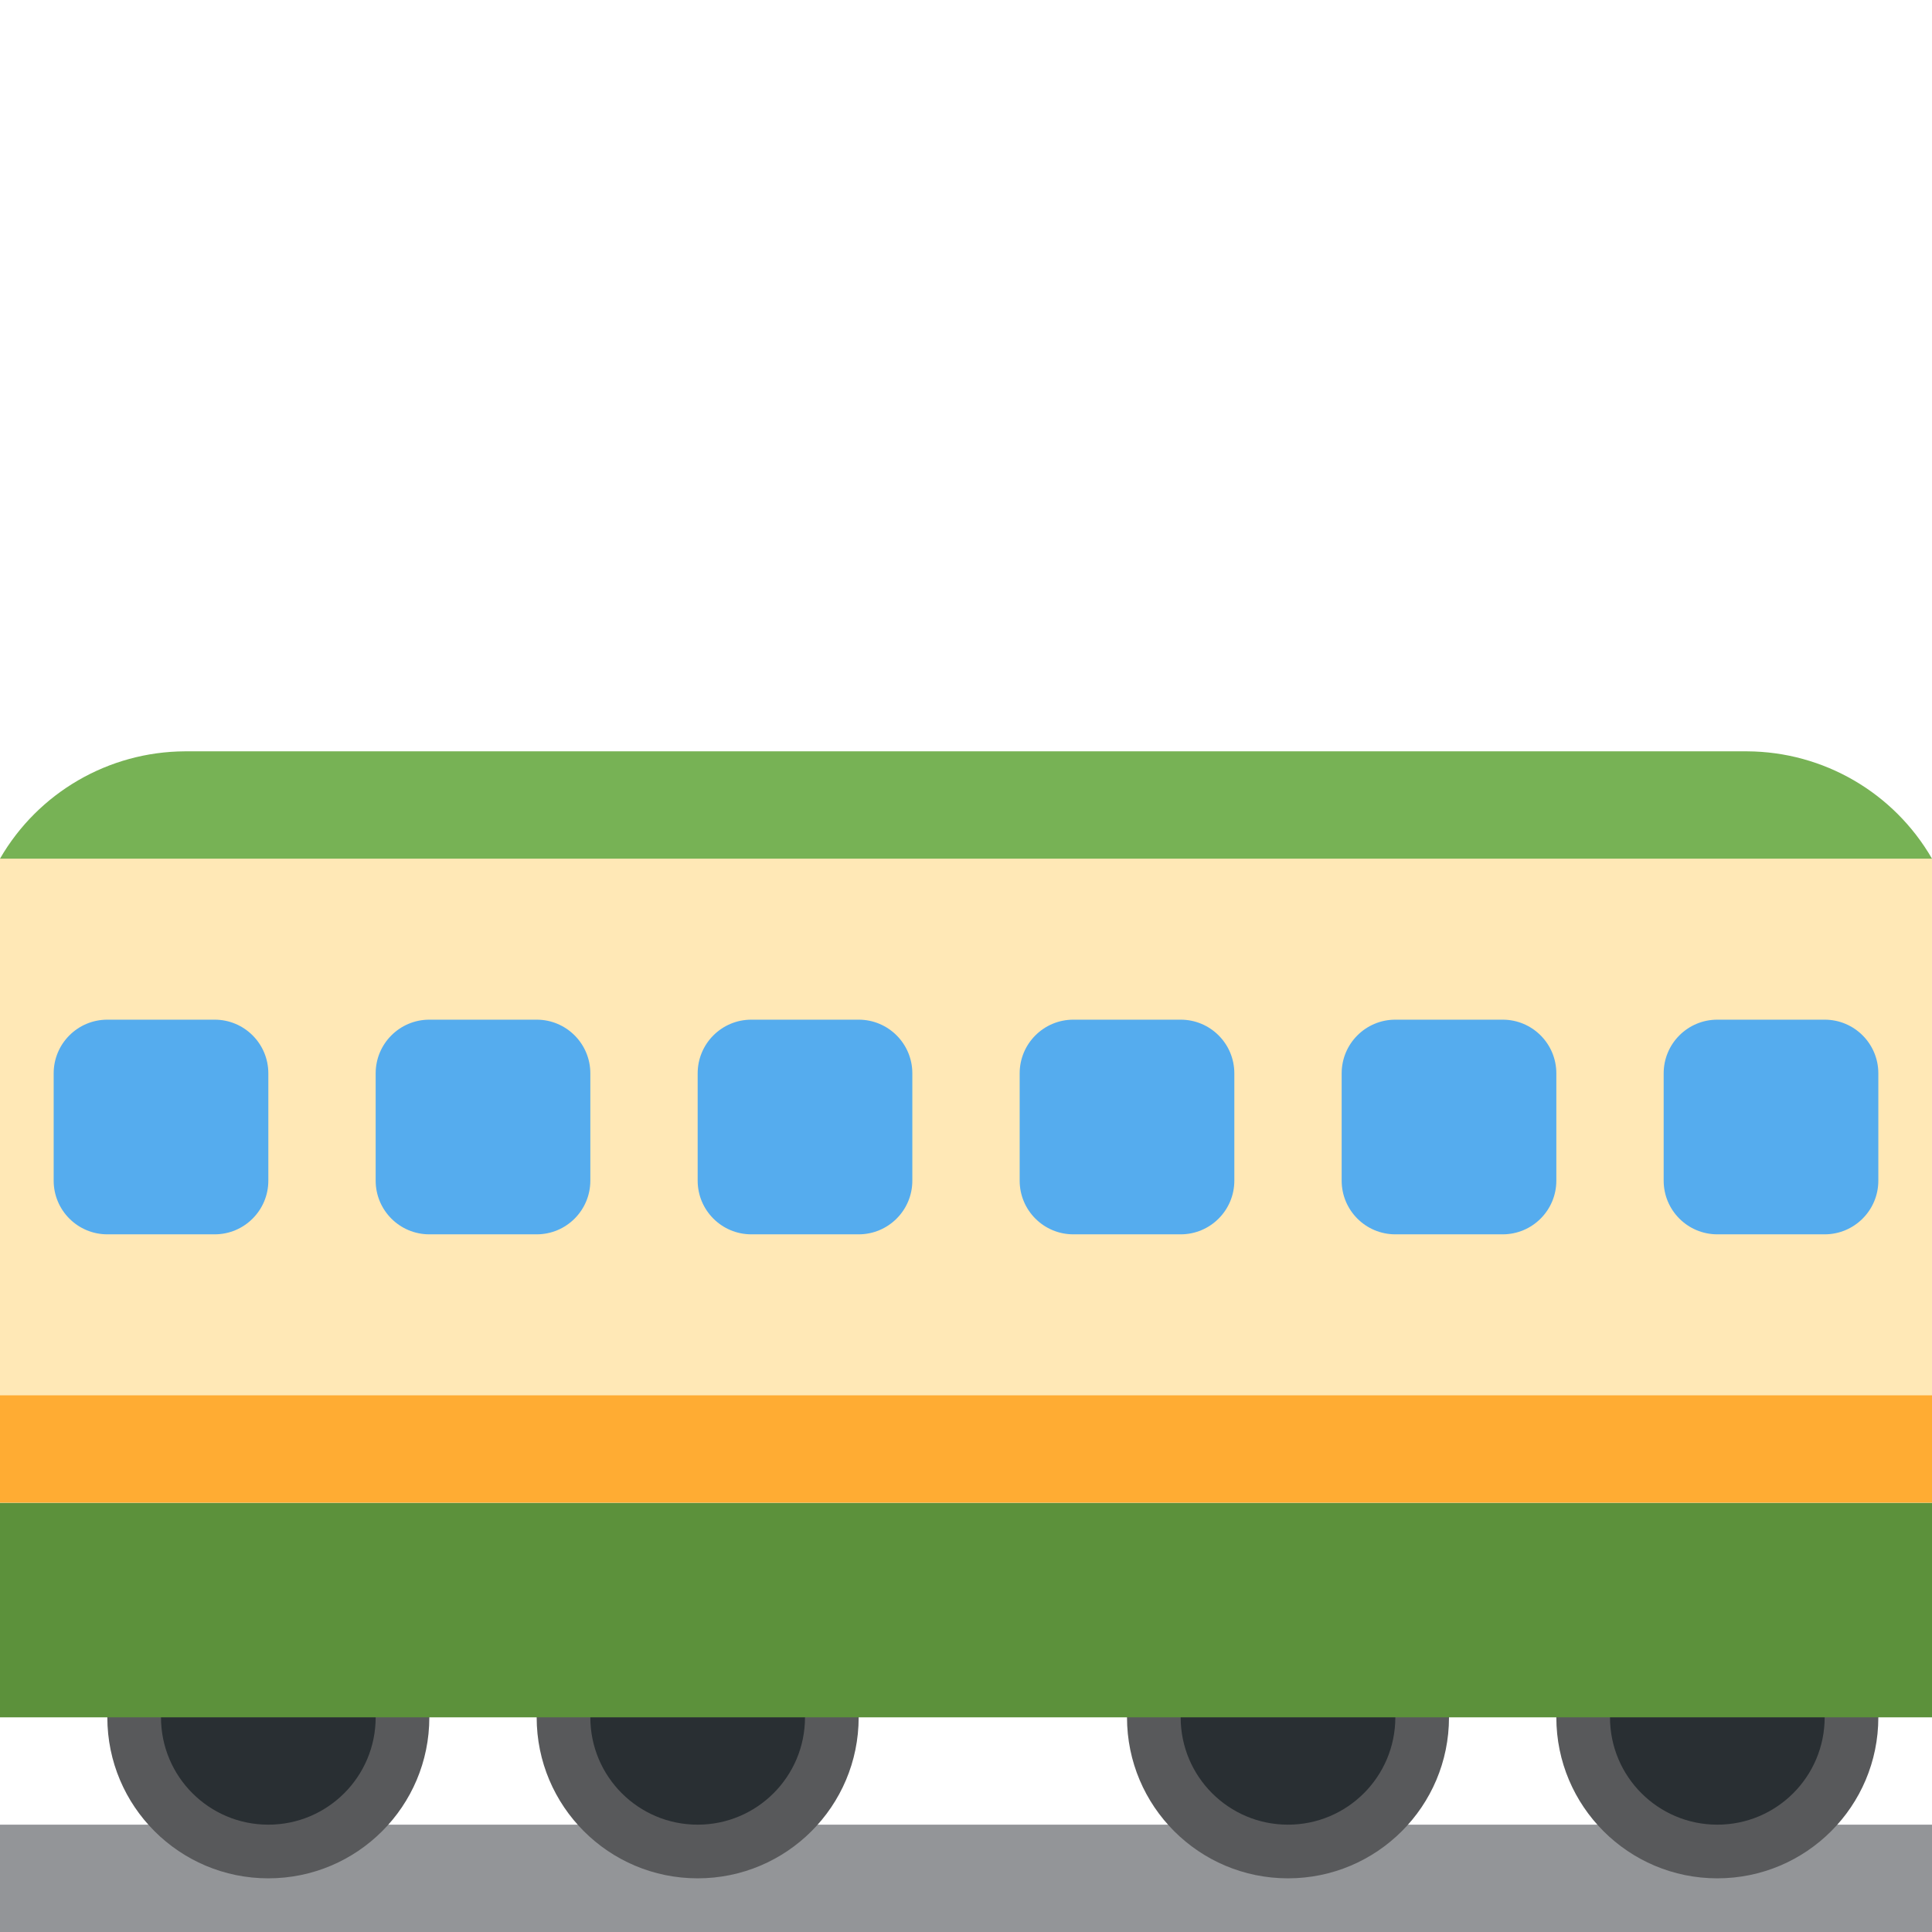
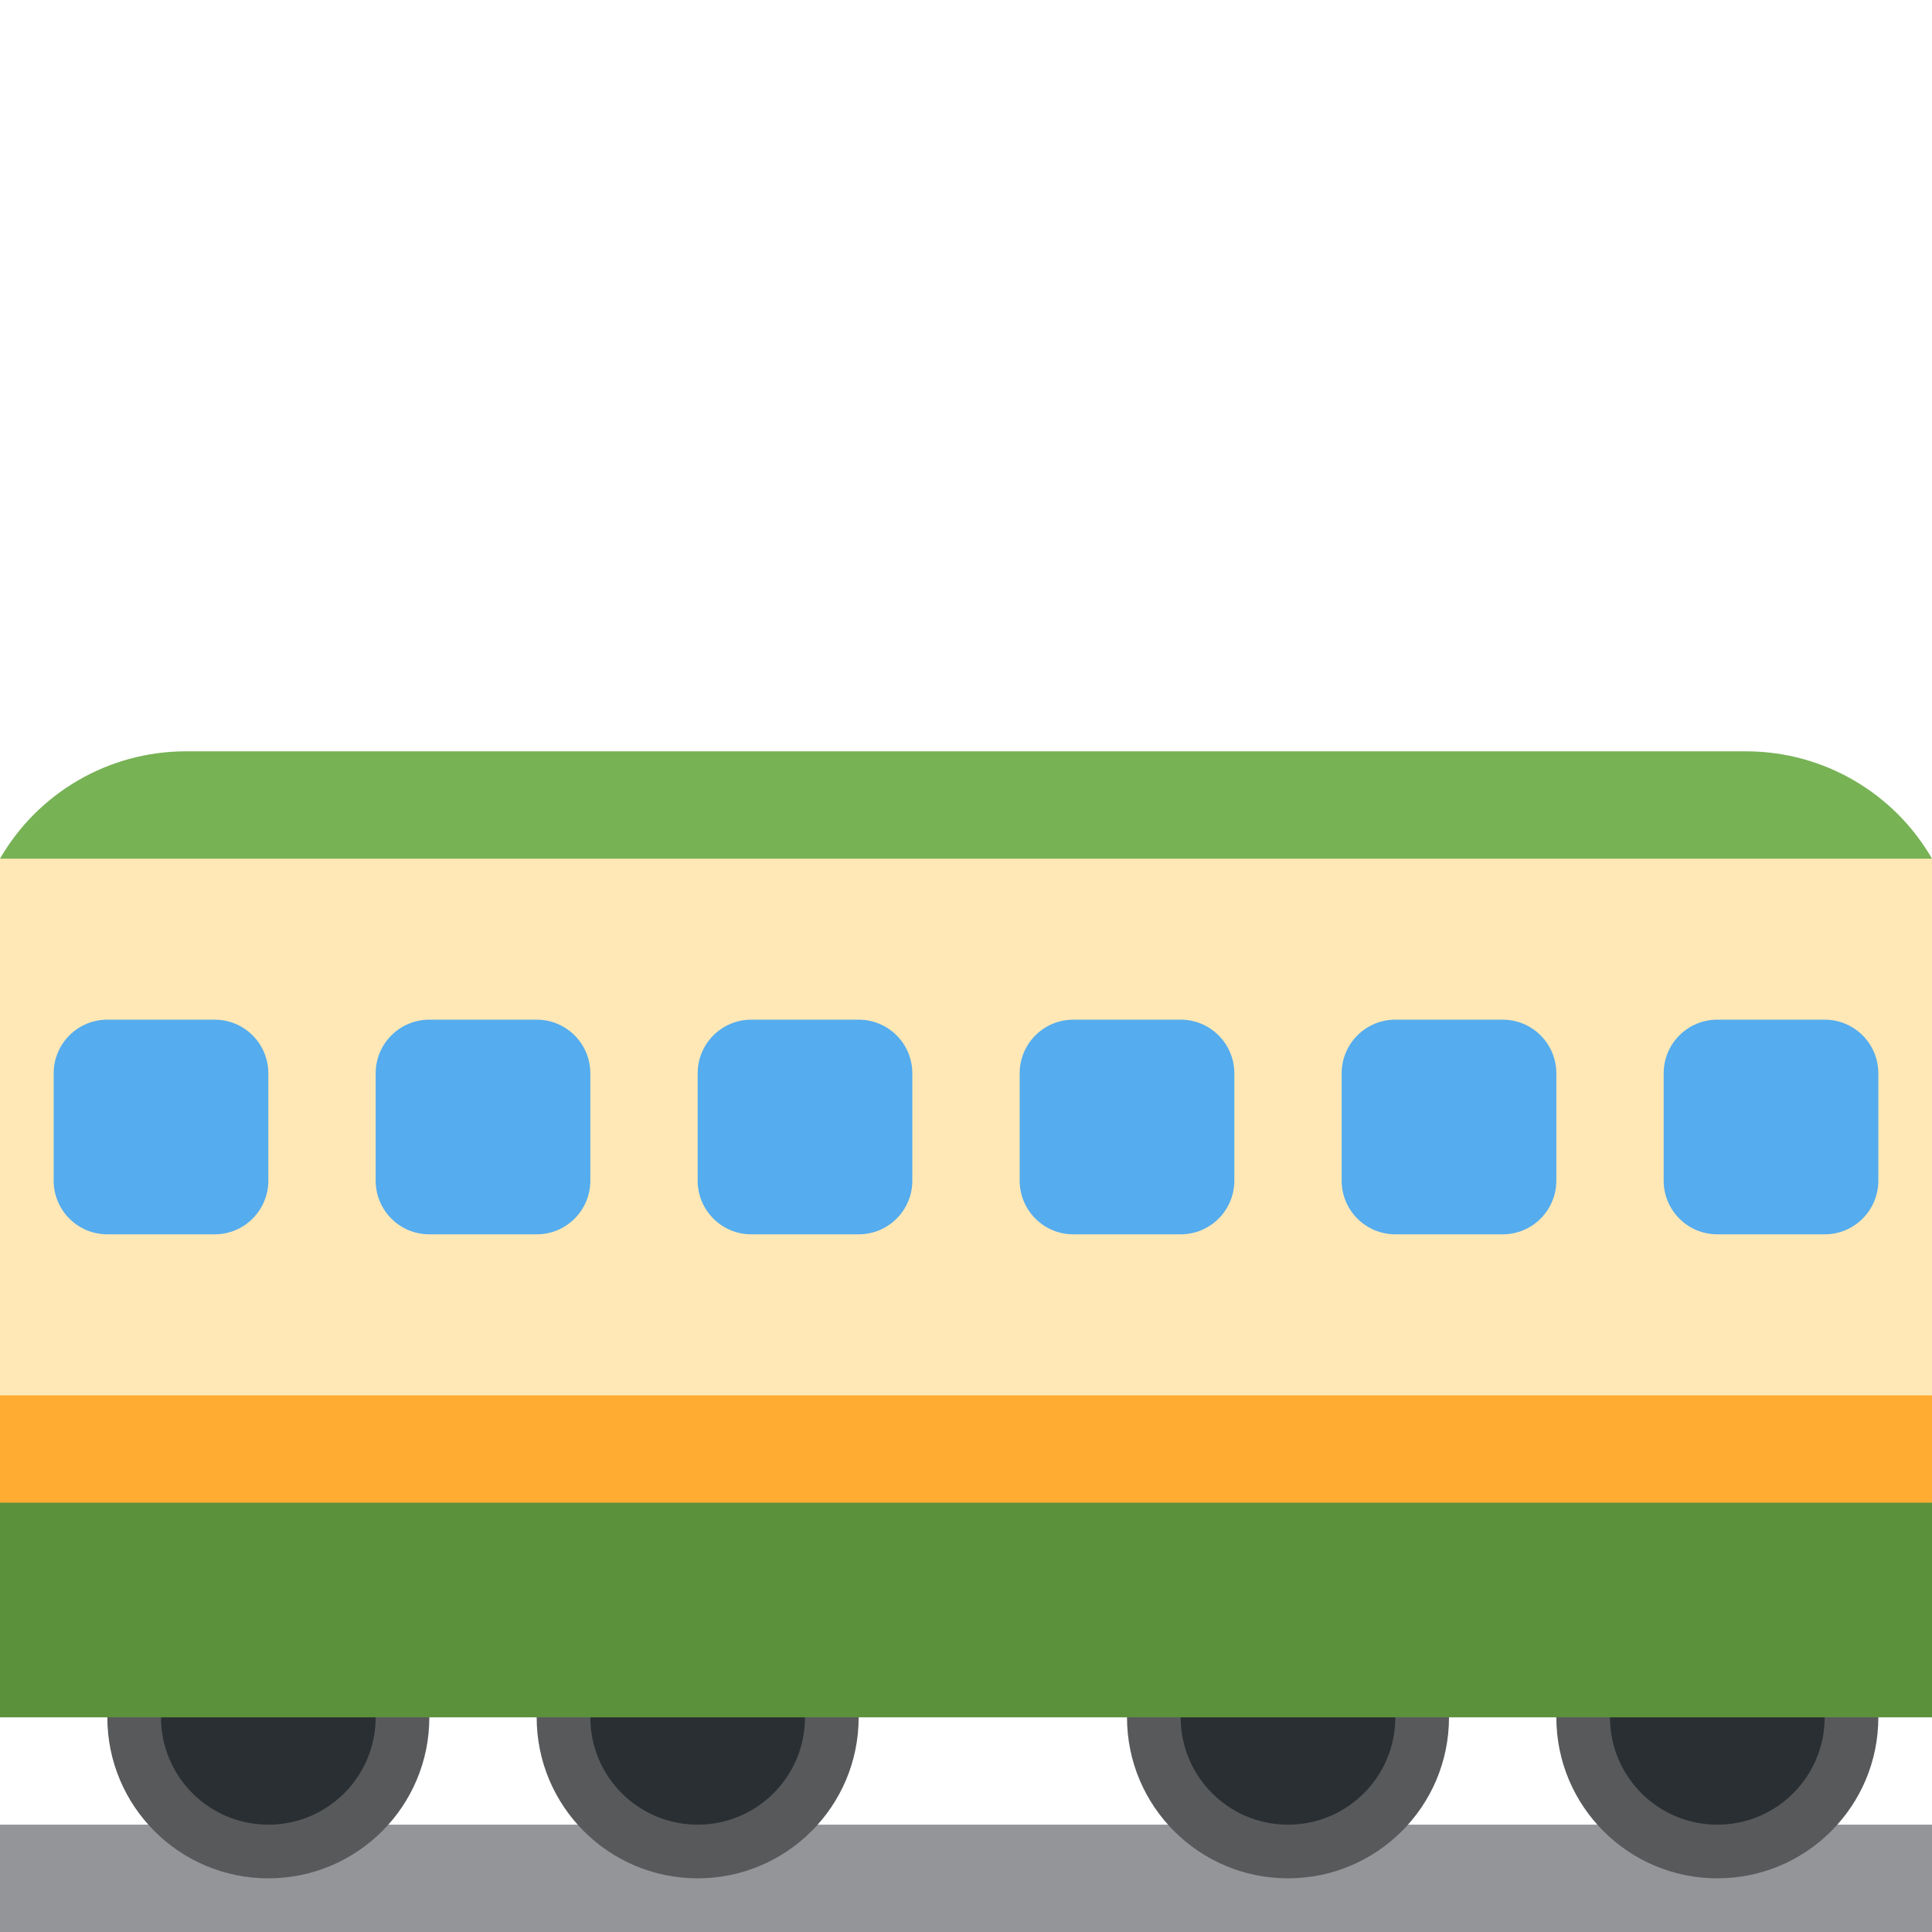
<svg xmlns="http://www.w3.org/2000/svg" viewBox="0 0 36 36">
  <path d="M 0,34 h36 v2 h-36 v-2 Z" fill="#939598" />
  <circle cx="5" cy="32" r="3" fill="#58595B" />
  <circle cx="13" cy="32" r="3" fill="#58595B" />
  <circle fill="#58595B" cx="24" cy="32" r="3" />
  <circle fill="#58595B" cx="32" cy="32" r="3" />
  <circle cx="5" cy="32" r="2" fill="#292F33" />
  <circle cx="13" cy="32" r="2" fill="#292F33" />
  <circle fill="#292F33" cx="24" cy="32" r="2" />
  <circle fill="#292F33" cx="32" cy="32" r="2" />
+   <path d="M 0,16 a 4,4 0 01 3.445,-2 h29.11 a 4,4 0 01 3.445,2 l-2,2 h-32 l-2,-2 Z" fill="#77B255" />
+   <path d="M 0,26 l2,-2 h32 l2,2 v2 l-2,2 h-32 l-2,-2 v-2 Z" fill="#FFAC33" />
  <path d="M 0,28 h36 v4 h-36 v-4 Z" fill="#5C913B" />
-   <path d="M 0,16 h36 v12 h-36 v-12 Z" fill="#FFE8B6" />
-   <path d="M 0,26 h36 v2 h-36 v-2 Z" fill="#FFAC33" />
-   <path d="M 0,16 a 4,4 0 01 3.445,-2 h29.11 a 4,4 0 01 3.445,2 h-36 Z" fill="#77B255" />
+   <path d="M 0,16 h36 v10 h-36 v-10 Z" fill="#FFE8B6" />
  <rect x="1" y="19" width="4" height="4" rx="1" fill="#55ACEE" />
  <rect x="7" y="19" width="4" height="4" rx="1" fill="#55ACEE" />
  <rect x="13" y="19" width="4" height="4" rx="1" fill="#55ACEE" />
  <rect x="19" y="19" width="4" height="4" rx="1" fill="#55ACEE" />
  <rect x="25" y="19" width="4" height="4" rx="1" fill="#55ACEE" />
  <rect x="31" y="19" width="4" height="4" rx="1" fill="#55ACEE" />
</svg>
